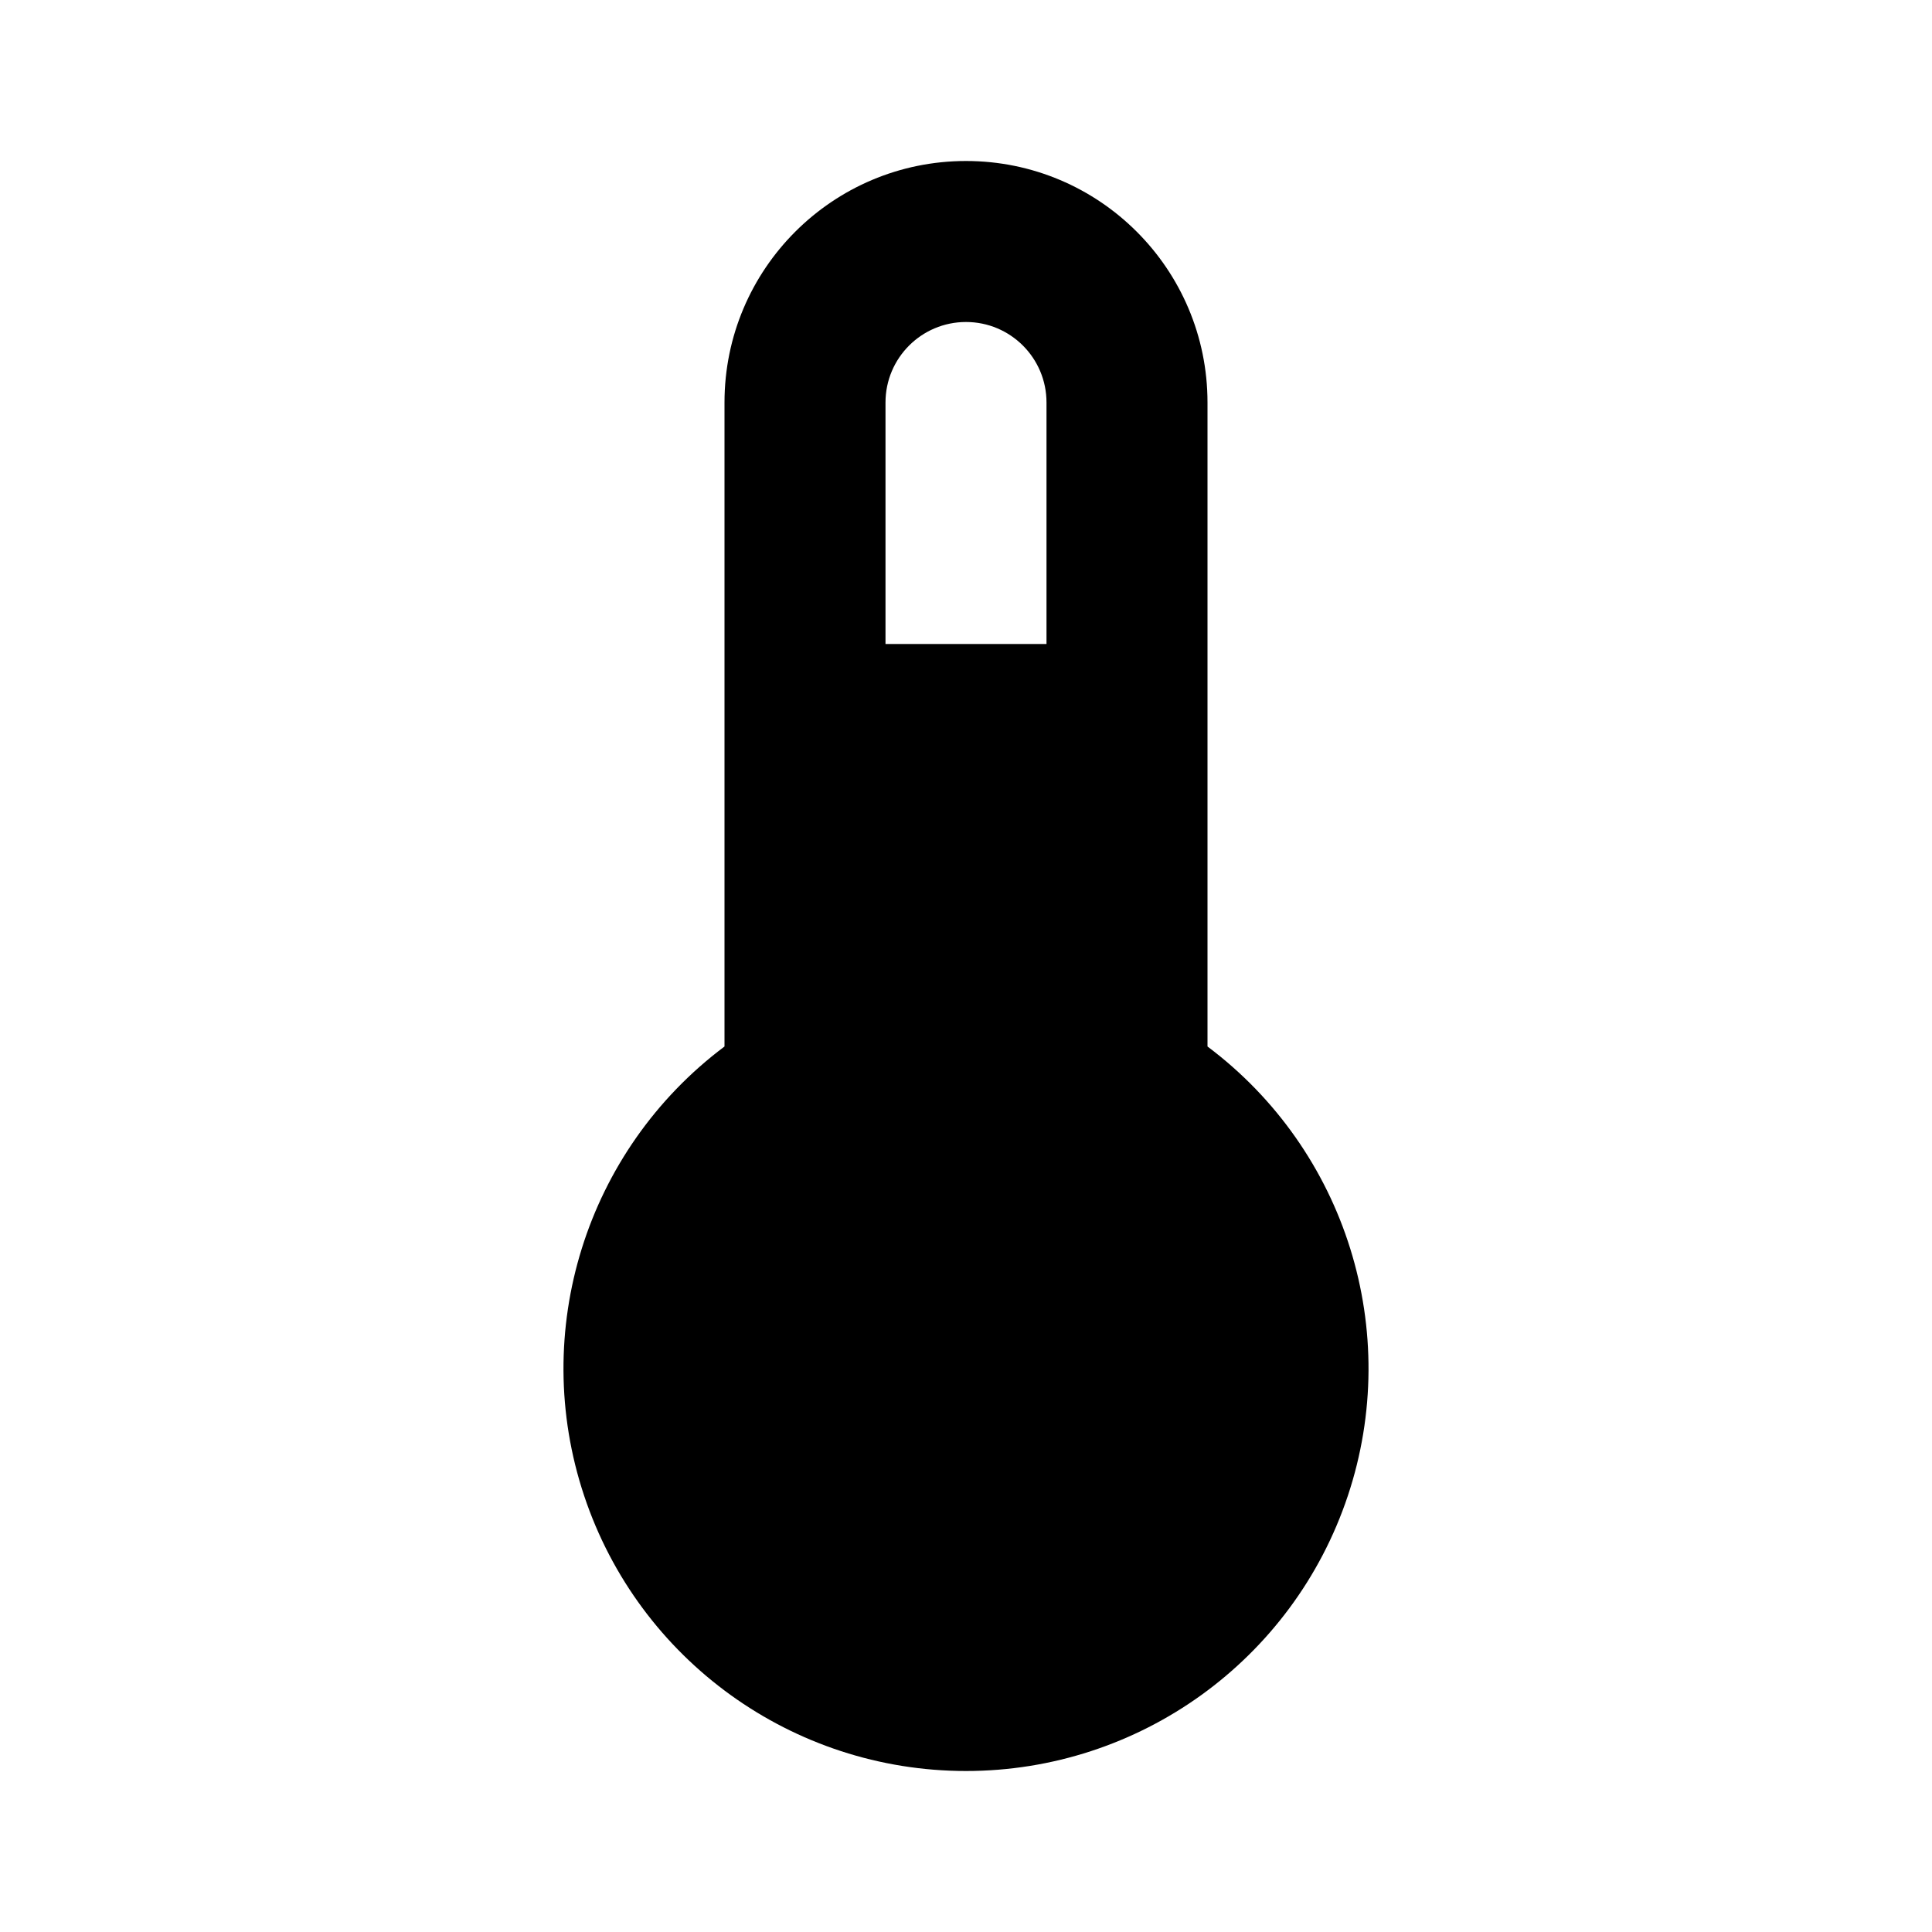
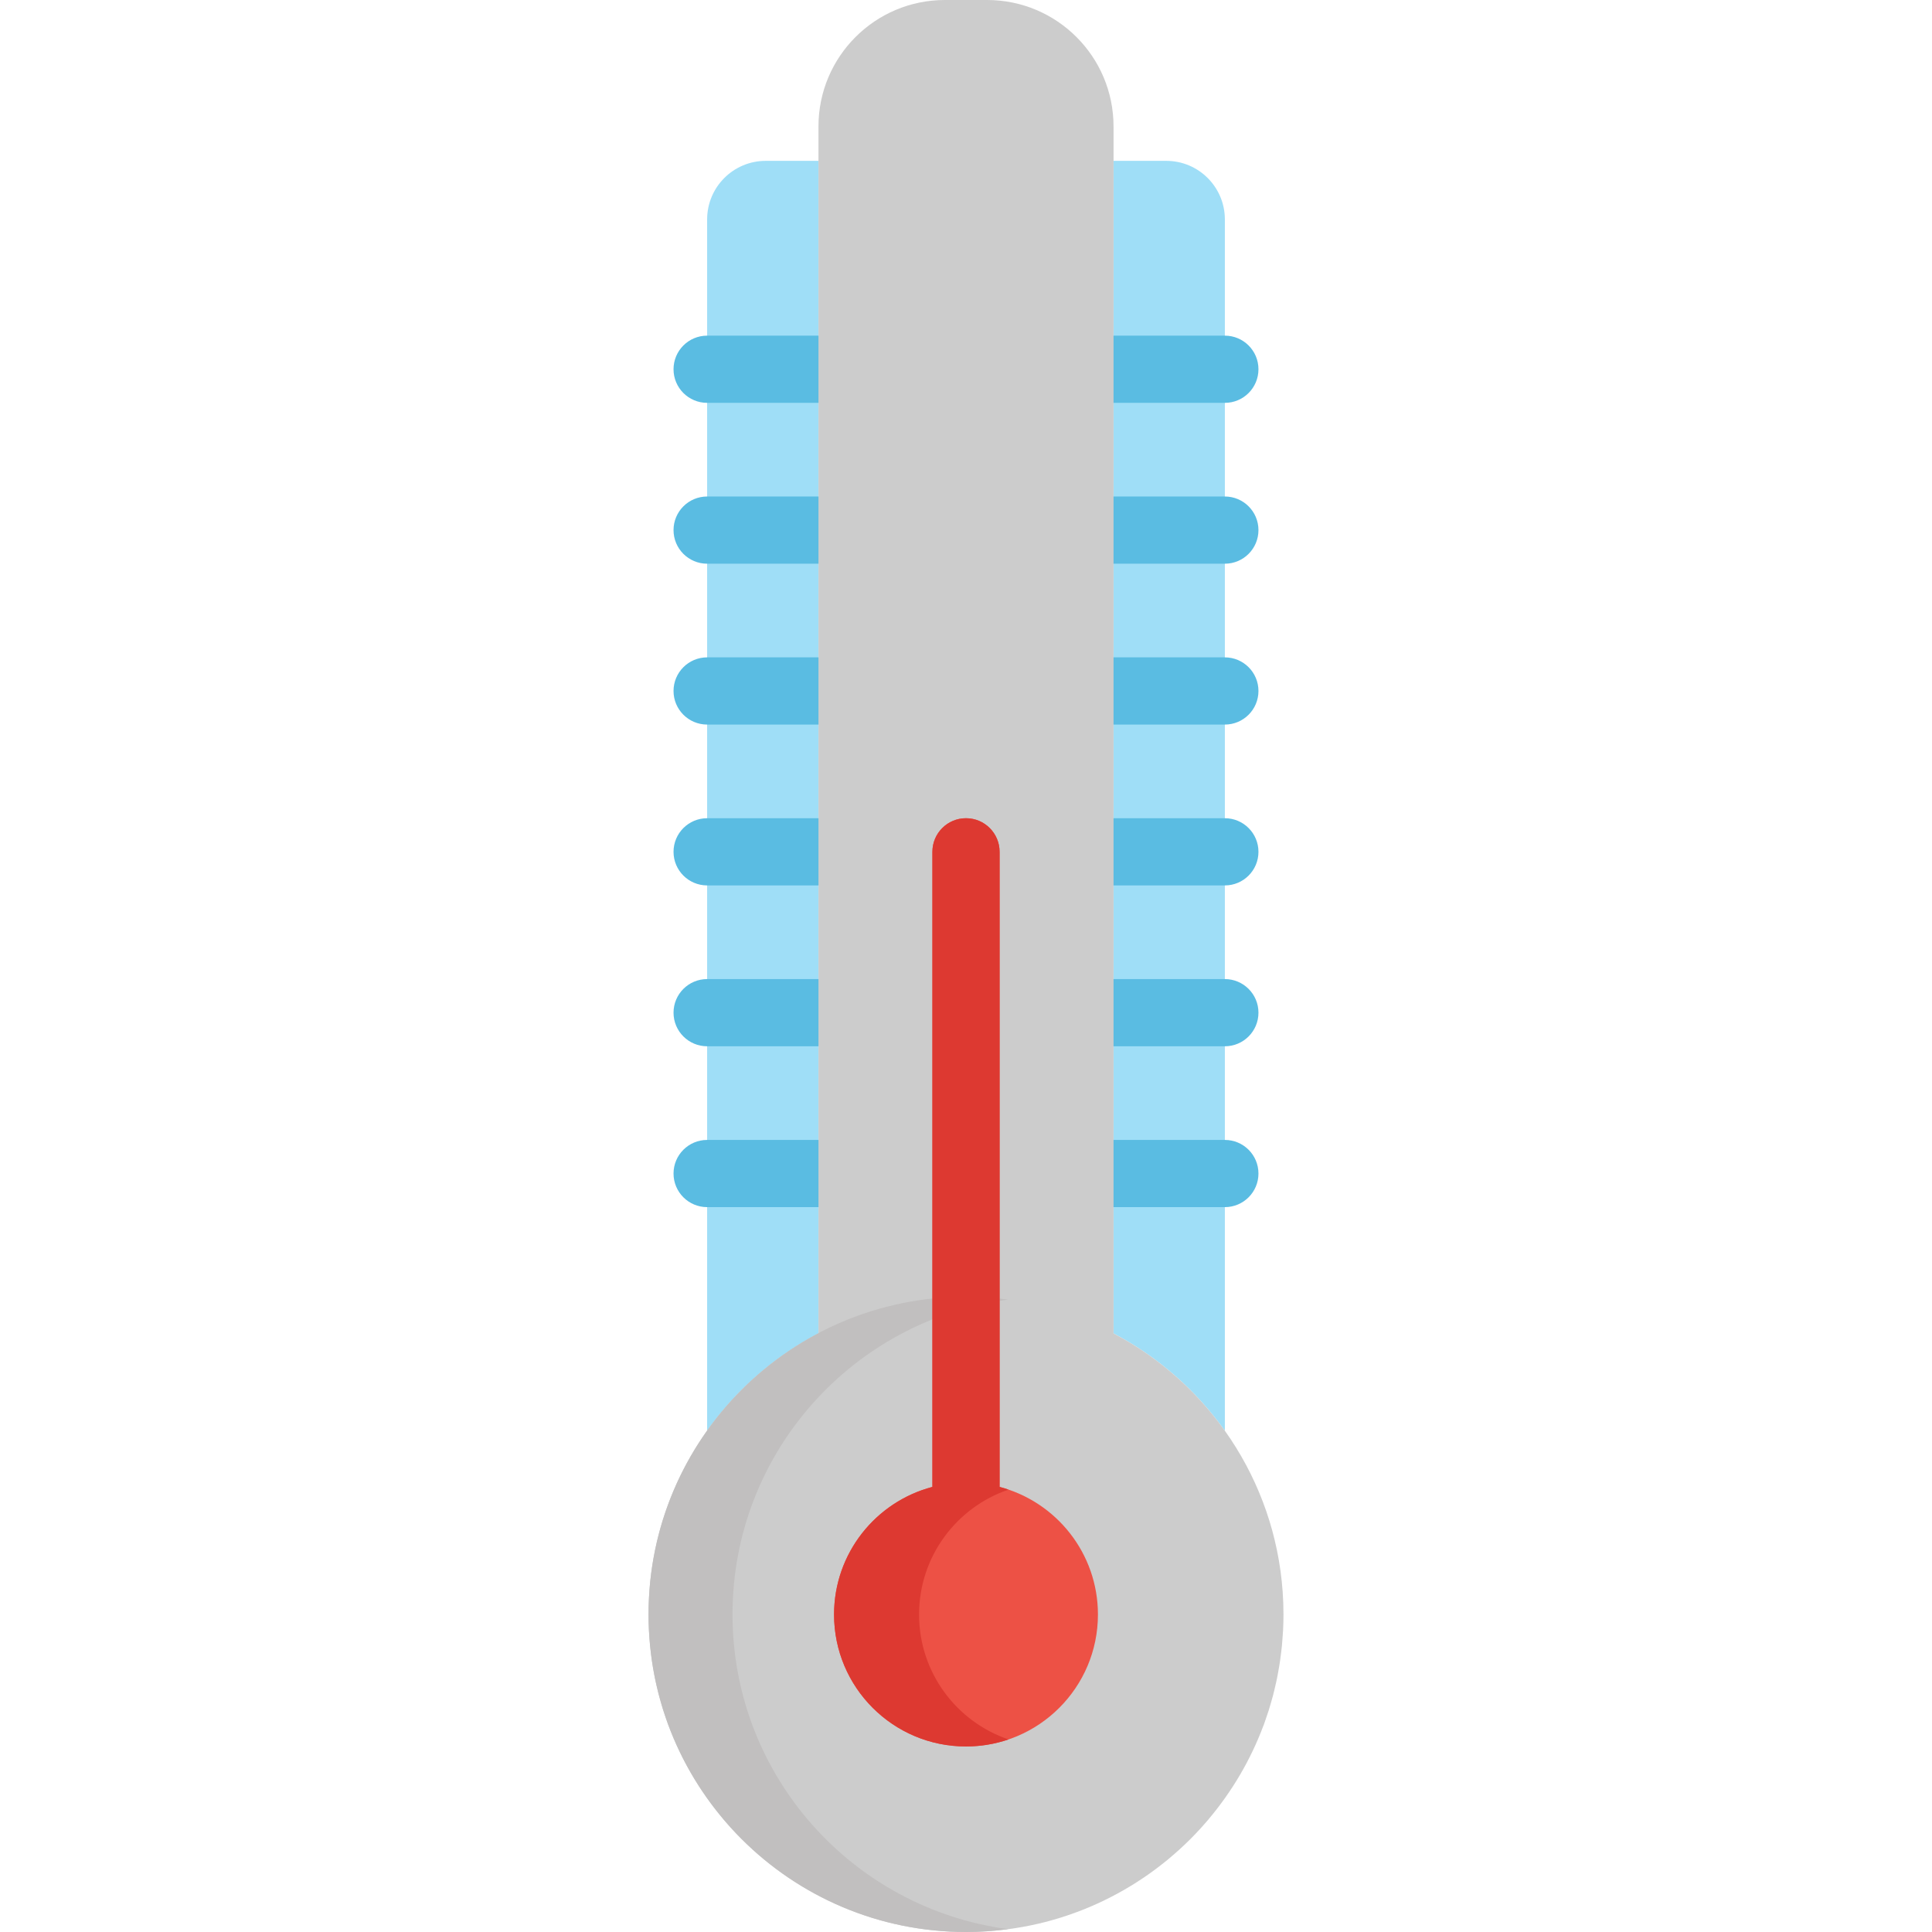
- <svg xmlns="http://www.w3.org/2000/svg" version="1.1" width="24" height="24" viewBox="0 0 24 24">
-   <path d="M15 13V5A3 3 0 0 0 9 5V13A5 5 0 1 0 15 13M12 4A1 1 0 0 1 13 5V8H11V5A1 1 0 0 1 12 4Z" />
+ <svg xmlns="http://www.w3.org/2000/svg" version="1.1" id="Layer_1" x="0px" y="0px" viewBox="0 0 512 512" style="enable-background:new 0 0 512 512;" xml:space="preserve">
+   <g>
+     <path style="fill:#9FDEF7;" d="M295.095,353.368c11.75,6.18,21.859,15.053,29.507,25.8V58.161c0-8.579-6.953-15.533-15.533-15.533   h-13.974L295.095,353.368L295.095,353.368z" />
+     <path style="fill:#9FDEF7;" d="M216.902,353.368V42.628H202.93c-8.579,0-15.533,6.953-15.533,15.533v321.007   C195.044,368.422,205.155,359.548,216.902,353.368z" />
+   </g>
+   <g>
+     <path style="fill:#5ABCE2;" d="M216.902,106.759h-29.505c-4.917,0-8.904-3.987-8.904-8.904c0-4.917,3.987-8.904,8.904-8.904h29.505   c4.917,0,8.904,3.987,8.904,8.904C225.807,102.772,221.82,106.759,216.902,106.759z" />
+     <path style="fill:#5ABCE2;" d="M216.902,149.387h-29.505c-4.917,0-8.904-3.987-8.904-8.904s3.987-8.904,8.904-8.904h29.505   c4.917,0,8.904,3.987,8.904,8.904S221.82,149.387,216.902,149.387z" />
+     <path style="fill:#5ABCE2;" d="M216.902,192.017h-29.505c-4.917,0-8.904-3.987-8.904-8.904c0-4.917,3.987-8.904,8.904-8.904h29.505   c4.917,0,8.904,3.987,8.904,8.904C225.807,188.03,221.82,192.017,216.902,192.017z" />
+     <path style="fill:#5ABCE2;" d="M216.902,234.645h-29.505c-4.917,0-8.904-3.987-8.904-8.904s3.987-8.904,8.904-8.904h29.505   c4.917,0,8.904,3.987,8.904,8.904C225.807,230.657,221.82,234.645,216.902,234.645z" />
+     <path style="fill:#5ABCE2;" d="M216.902,277.274h-29.505c-4.917,0-8.904-3.987-8.904-8.904c0-4.917,3.987-8.904,8.904-8.904h29.505   c4.917,0,8.904,3.987,8.904,8.904C225.807,273.287,221.82,277.274,216.902,277.274z" />
+     <path style="fill:#5ABCE2;" d="M216.902,319.902h-29.505c-4.917,0-8.904-3.987-8.904-8.904s3.987-8.904,8.904-8.904h29.505   c4.917,0,8.904,3.987,8.904,8.904S221.82,319.902,216.902,319.902z" />
+     <path style="fill:#5ABCE2;" d="M324.6,106.759h-29.507c-4.917,0-8.904-3.987-8.904-8.904c0-4.917,3.987-8.904,8.904-8.904H324.6   c4.917,0,8.904,3.987,8.904,8.904C333.505,102.772,329.518,106.759,324.6,106.759z" />
+     <path style="fill:#5ABCE2;" d="M324.6,149.387h-29.507c-4.917,0-8.904-3.987-8.904-8.904s3.987-8.904,8.904-8.904H324.6   c4.917,0,8.904,3.987,8.904,8.904S329.518,149.387,324.6,149.387z" />
+     <path style="fill:#5ABCE2;" d="M324.6,192.017h-29.507c-4.917,0-8.904-3.987-8.904-8.904c0-4.917,3.987-8.904,8.904-8.904H324.6   c4.917,0,8.904,3.987,8.904,8.904C333.505,188.03,329.518,192.017,324.6,192.017z" />
+     <path style="fill:#5ABCE2;" d="M324.6,234.645h-29.507c-4.917,0-8.904-3.987-8.904-8.904s3.987-8.904,8.904-8.904H324.6   c4.917,0,8.904,3.987,8.904,8.904C333.505,230.657,329.518,234.645,324.6,234.645z" />
+     <path style="fill:#5ABCE2;" d="M324.6,277.274h-29.507c-4.917,0-8.904-3.987-8.904-8.904c0-4.917,3.987-8.904,8.904-8.904H324.6   c4.917,0,8.904,3.987,8.904,8.904C333.505,273.287,329.518,277.274,324.6,277.274z" />
+     <path style="fill:#5ABCE2;" d="M324.6,319.902h-29.507c-4.917,0-8.904-3.987-8.904-8.904s3.987-8.904,8.904-8.904H324.6   c4.917,0,8.904,3.987,8.904,8.904S329.518,319.902,324.6,319.902z" />
+   </g>
+   <path style="fill:#CCCCCC;" d="M334.88,457.194c0.026-0.069,0.047-0.138,0.072-0.207c0.149-0.404,0.282-0.815,0.424-1.222  c0.289-0.824,0.577-1.647,0.84-2.482c0.156-0.489,0.295-0.984,0.442-1.477c0.227-0.766,0.45-1.534,0.656-2.308  c0.139-0.525,0.268-1.054,0.397-1.583c0.185-0.76,0.363-1.52,0.529-2.288c0.115-0.541,0.226-1.084,0.333-1.628  c0.15-0.772,0.287-1.55,0.415-2.331c0.09-0.542,0.179-1.084,0.258-1.629c0.117-0.811,0.216-1.627,0.311-2.444  c0.06-0.522,0.126-1.042,0.176-1.565c0.087-0.902,0.149-1.809,0.207-2.717c0.028-0.447,0.07-0.893,0.091-1.341  c0.066-1.361,0.103-2.728,0.103-4.105c0-2.021-0.07-4.027-0.211-6.013c-2.105-29.791-19.726-55.285-44.824-68.483V33.51  C295.096,15.005,280.092,0,261.584,0h-0.001h-11.168h-0.001c-18.508,0-33.512,15.005-33.512,33.51v319.858  c-25.098,13.198-42.721,38.694-44.824,68.483c-0.14,1.986-0.213,3.991-0.213,6.013c0,1.376,0.039,2.744,0.105,4.105  c0.022,0.449,0.061,0.894,0.09,1.341c0.058,0.908,0.119,1.816,0.207,2.717c0.051,0.524,0.117,1.044,0.176,1.565  c0.095,0.817,0.194,1.634,0.311,2.444c0.079,0.545,0.168,1.087,0.257,1.629c0.129,0.78,0.266,1.558,0.416,2.331  c0.106,0.544,0.216,1.087,0.334,1.628c0.164,0.767,0.342,1.528,0.528,2.288c0.129,0.529,0.257,1.057,0.397,1.583  c0.206,0.775,0.429,1.543,0.656,2.308c0.146,0.493,0.286,0.988,0.441,1.477c0.264,0.835,0.55,1.658,0.839,2.482  c0.144,0.406,0.276,0.817,0.425,1.222c0.024,0.069,0.047,0.138,0.071,0.207l0.029,0.051c3.394,9.104,8.321,17.456,14.463,24.754  l0.047,0.079c0.618,0.732,1.252,1.45,1.894,2.16c0.13,0.145,0.263,0.288,0.394,0.433c0.806,0.878,1.625,1.742,2.467,2.586  c0.098,0.098,0.198,0.194,0.296,0.292c1.779,1.768,3.635,3.455,5.564,5.058c0.107,0.088,0.211,0.179,0.318,0.267  c0.923,0.759,1.865,1.496,2.819,2.215c0.152,0.116,0.304,0.23,0.457,0.344c0.946,0.703,1.908,1.387,2.883,2.051  c0.159,0.108,0.318,0.213,0.477,0.321c0.996,0.667,2.005,1.317,3.03,1.941c0.117,0.071,0.236,0.14,0.353,0.21  c2.157,1.301,4.379,2.509,6.656,3.616c0.13,0.062,0.257,0.127,0.387,0.19c1.085,0.52,2.185,1.014,3.296,1.489  c0.181,0.078,0.363,0.157,0.545,0.233c1.097,0.46,2.205,0.897,3.324,1.311c0.19,0.07,0.381,0.138,0.571,0.207  c1.138,0.412,2.286,0.804,3.447,1.168c0.144,0.045,0.289,0.086,0.433,0.13c1.223,0.375,2.454,0.73,3.7,1.05  c0.001,0.001,0.002,0.001,0.002,0.001c1.245,0.321,2.502,0.605,3.767,0.869c0.154,0.031,0.305,0.067,0.46,0.098  c1.203,0.244,2.418,0.457,3.64,0.65c0.21,0.032,0.42,0.067,0.63,0.098c1.207,0.18,2.421,0.335,3.643,0.463  c0.214,0.023,0.429,0.042,0.643,0.063c1.243,0.121,2.494,0.219,3.754,0.286c0.161,0.009,0.322,0.013,0.483,0.021  c1.328,0.062,2.662,0.101,4.007,0.101h0.001l0,0h0.001H256c1.345,0,2.678-0.039,4.007-0.101c0.161-0.008,0.323-0.012,0.483-0.021  c1.26-0.067,2.511-0.164,3.755-0.286c0.213-0.021,0.428-0.04,0.641-0.063c1.224-0.128,2.438-0.283,3.645-0.463  c0.209-0.031,0.42-0.066,0.628-0.098c1.222-0.193,2.436-0.406,3.641-0.65c0.154-0.031,0.305-0.067,0.459-0.098  c1.266-0.264,2.522-0.549,3.764-0.869c0,0,0.003,0,0.004-0.001c1.246-0.319,2.478-0.674,3.699-1.05  c0.145-0.045,0.289-0.086,0.433-0.13c1.161-0.364,2.308-0.756,3.448-1.168c0.19-0.069,0.381-0.137,0.57-0.207  c1.12-0.414,2.227-0.85,3.324-1.31c0.183-0.077,0.365-0.156,0.548-0.234c1.111-0.475,2.208-0.969,3.294-1.489  c0.13-0.063,0.259-0.128,0.387-0.19c2.278-1.107,4.5-2.315,6.657-3.616c0.117-0.07,0.236-0.139,0.353-0.21  c1.025-0.624,2.032-1.276,3.03-1.941c0.159-0.108,0.318-0.213,0.477-0.321c0.976-0.664,1.937-1.348,2.883-2.051  c0.154-0.114,0.305-0.228,0.457-0.344c0.955-0.719,1.897-1.457,2.818-2.215c0.108-0.088,0.213-0.179,0.319-0.267  c1.929-1.603,3.785-3.29,5.564-5.058c0.099-0.098,0.199-0.194,0.297-0.292c0.84-0.844,1.661-1.707,2.465-2.586  c0.131-0.145,0.264-0.288,0.395-0.433c0.641-0.711,1.276-1.428,1.893-2.16l0.046-0.079c6.144-7.299,11.069-15.65,14.463-24.754  L334.88,457.194z" />
+   <path style="fill:#C1BFBF;" d="M194.126,427.826c0-42.712,31.82-77.969,73.043-83.418c-3.643-0.482-7.354-0.756-11.13-0.756  c-46.488,0-84.174,37.685-84.174,84.174S209.551,512,256.039,512c3.777,0,7.487-0.274,11.13-0.756  C225.946,505.796,194.126,470.538,194.126,427.826z" />
+   <path style="fill:#ED5145;" d="M264.902,394.045v-1.126c0-0.008,0.001-0.014,0.001-0.022V225.741c0-4.917-3.987-8.904-8.904-8.904  c-4.919,0-8.904,3.987-8.904,8.904v97.666c0,0.008-0.001,0.014-0.001,0.022v70.617c-14.998,3.939-26.062,17.586-26.062,33.82  c0,19.31,15.654,34.966,34.966,34.966s34.967-15.656,34.967-34.966C290.965,411.631,279.902,397.985,264.902,394.045z" />
+   <path style="fill:#DD3931;" d="M243.564,427.865c0-15.369,9.918-28.412,23.701-33.102c-0.776-0.264-1.563-0.508-2.362-0.718v-1.126  c0-0.008,0.001-0.014,0.001-0.022V225.741c0-4.917-3.987-8.904-8.904-8.904c-4.919,0-8.904,3.987-8.904,8.904v97.666  c0,0.008-0.001,0.014-0.001,0.022v70.617c-14.998,3.939-26.062,17.586-26.062,33.82c0,19.31,15.654,34.966,34.966,34.966  c3.944,0,7.729-0.662,11.266-1.867C253.482,456.275,243.564,443.233,243.564,427.865z" />
+   <g>
+ </g>
+   <g>
+ </g>
+   <g>
+ </g>
+   <g>
+ </g>
+   <g>
+ </g>
+   <g>
+ </g>
+   <g>
+ </g>
+   <g>
+ </g>
+   <g>
+ </g>
+   <g>
+ </g>
+   <g>
+ </g>
+   <g>
+ </g>
+   <g>
+ </g>
+   <g>
+ </g>
+   <g>
+ </g>
</svg>
